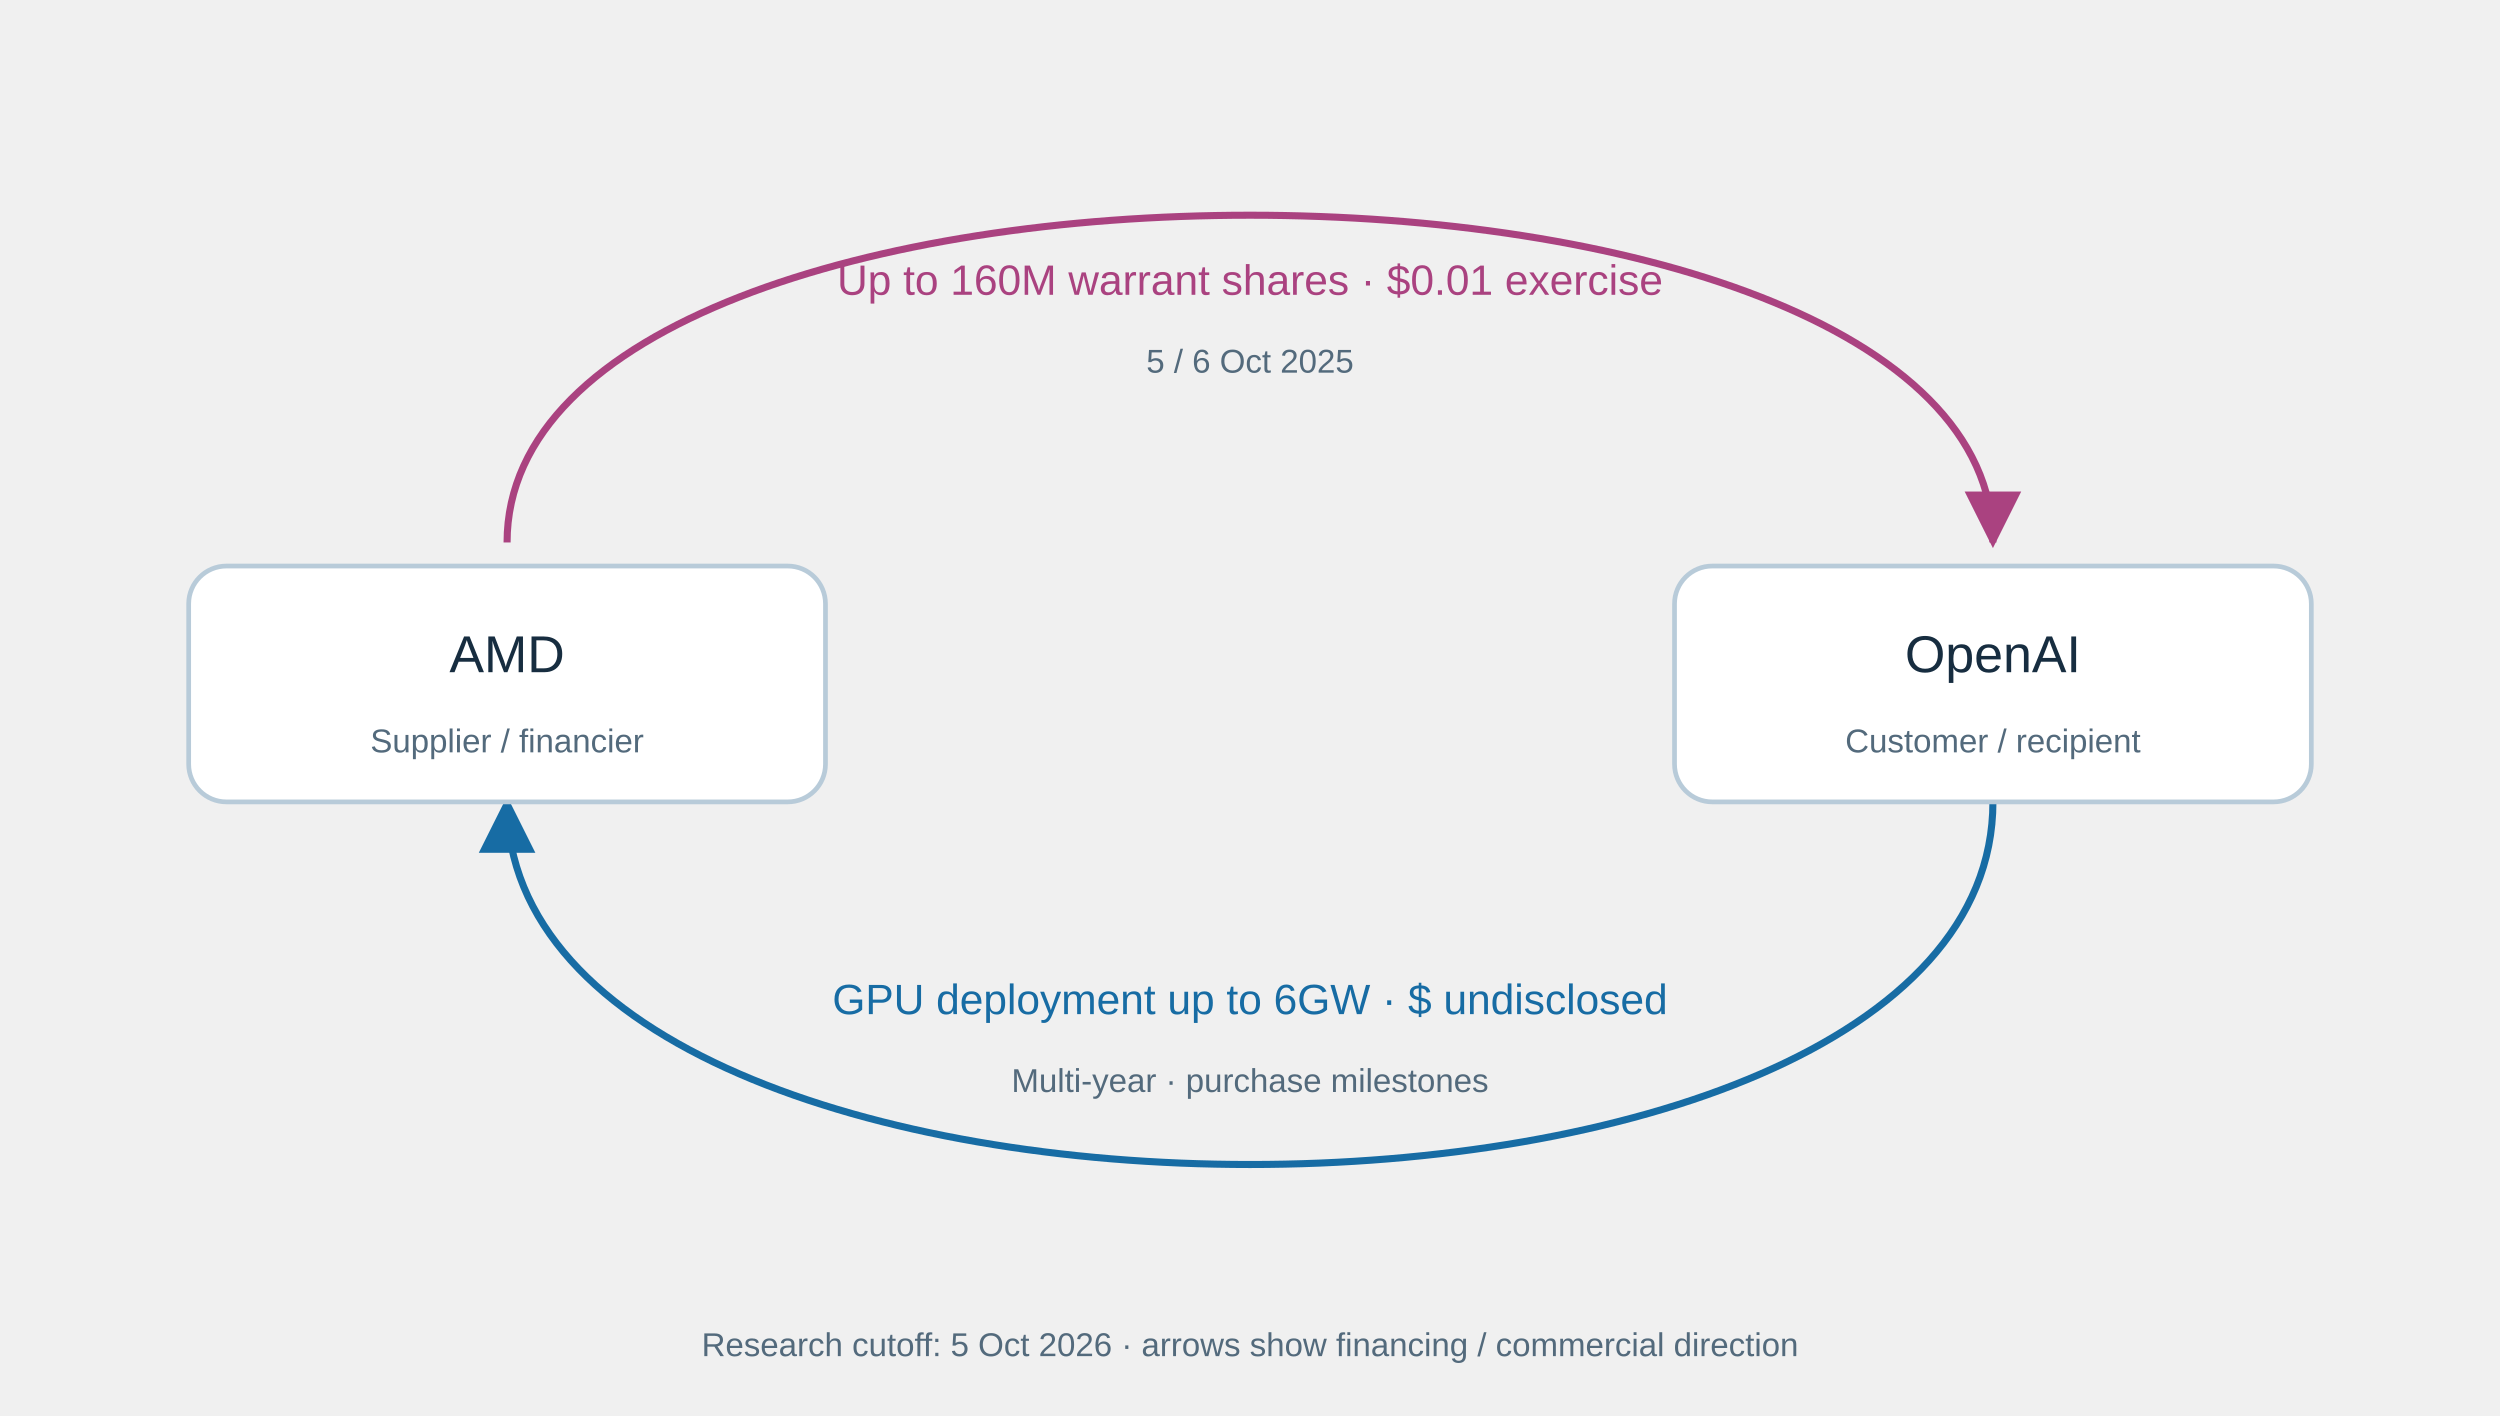
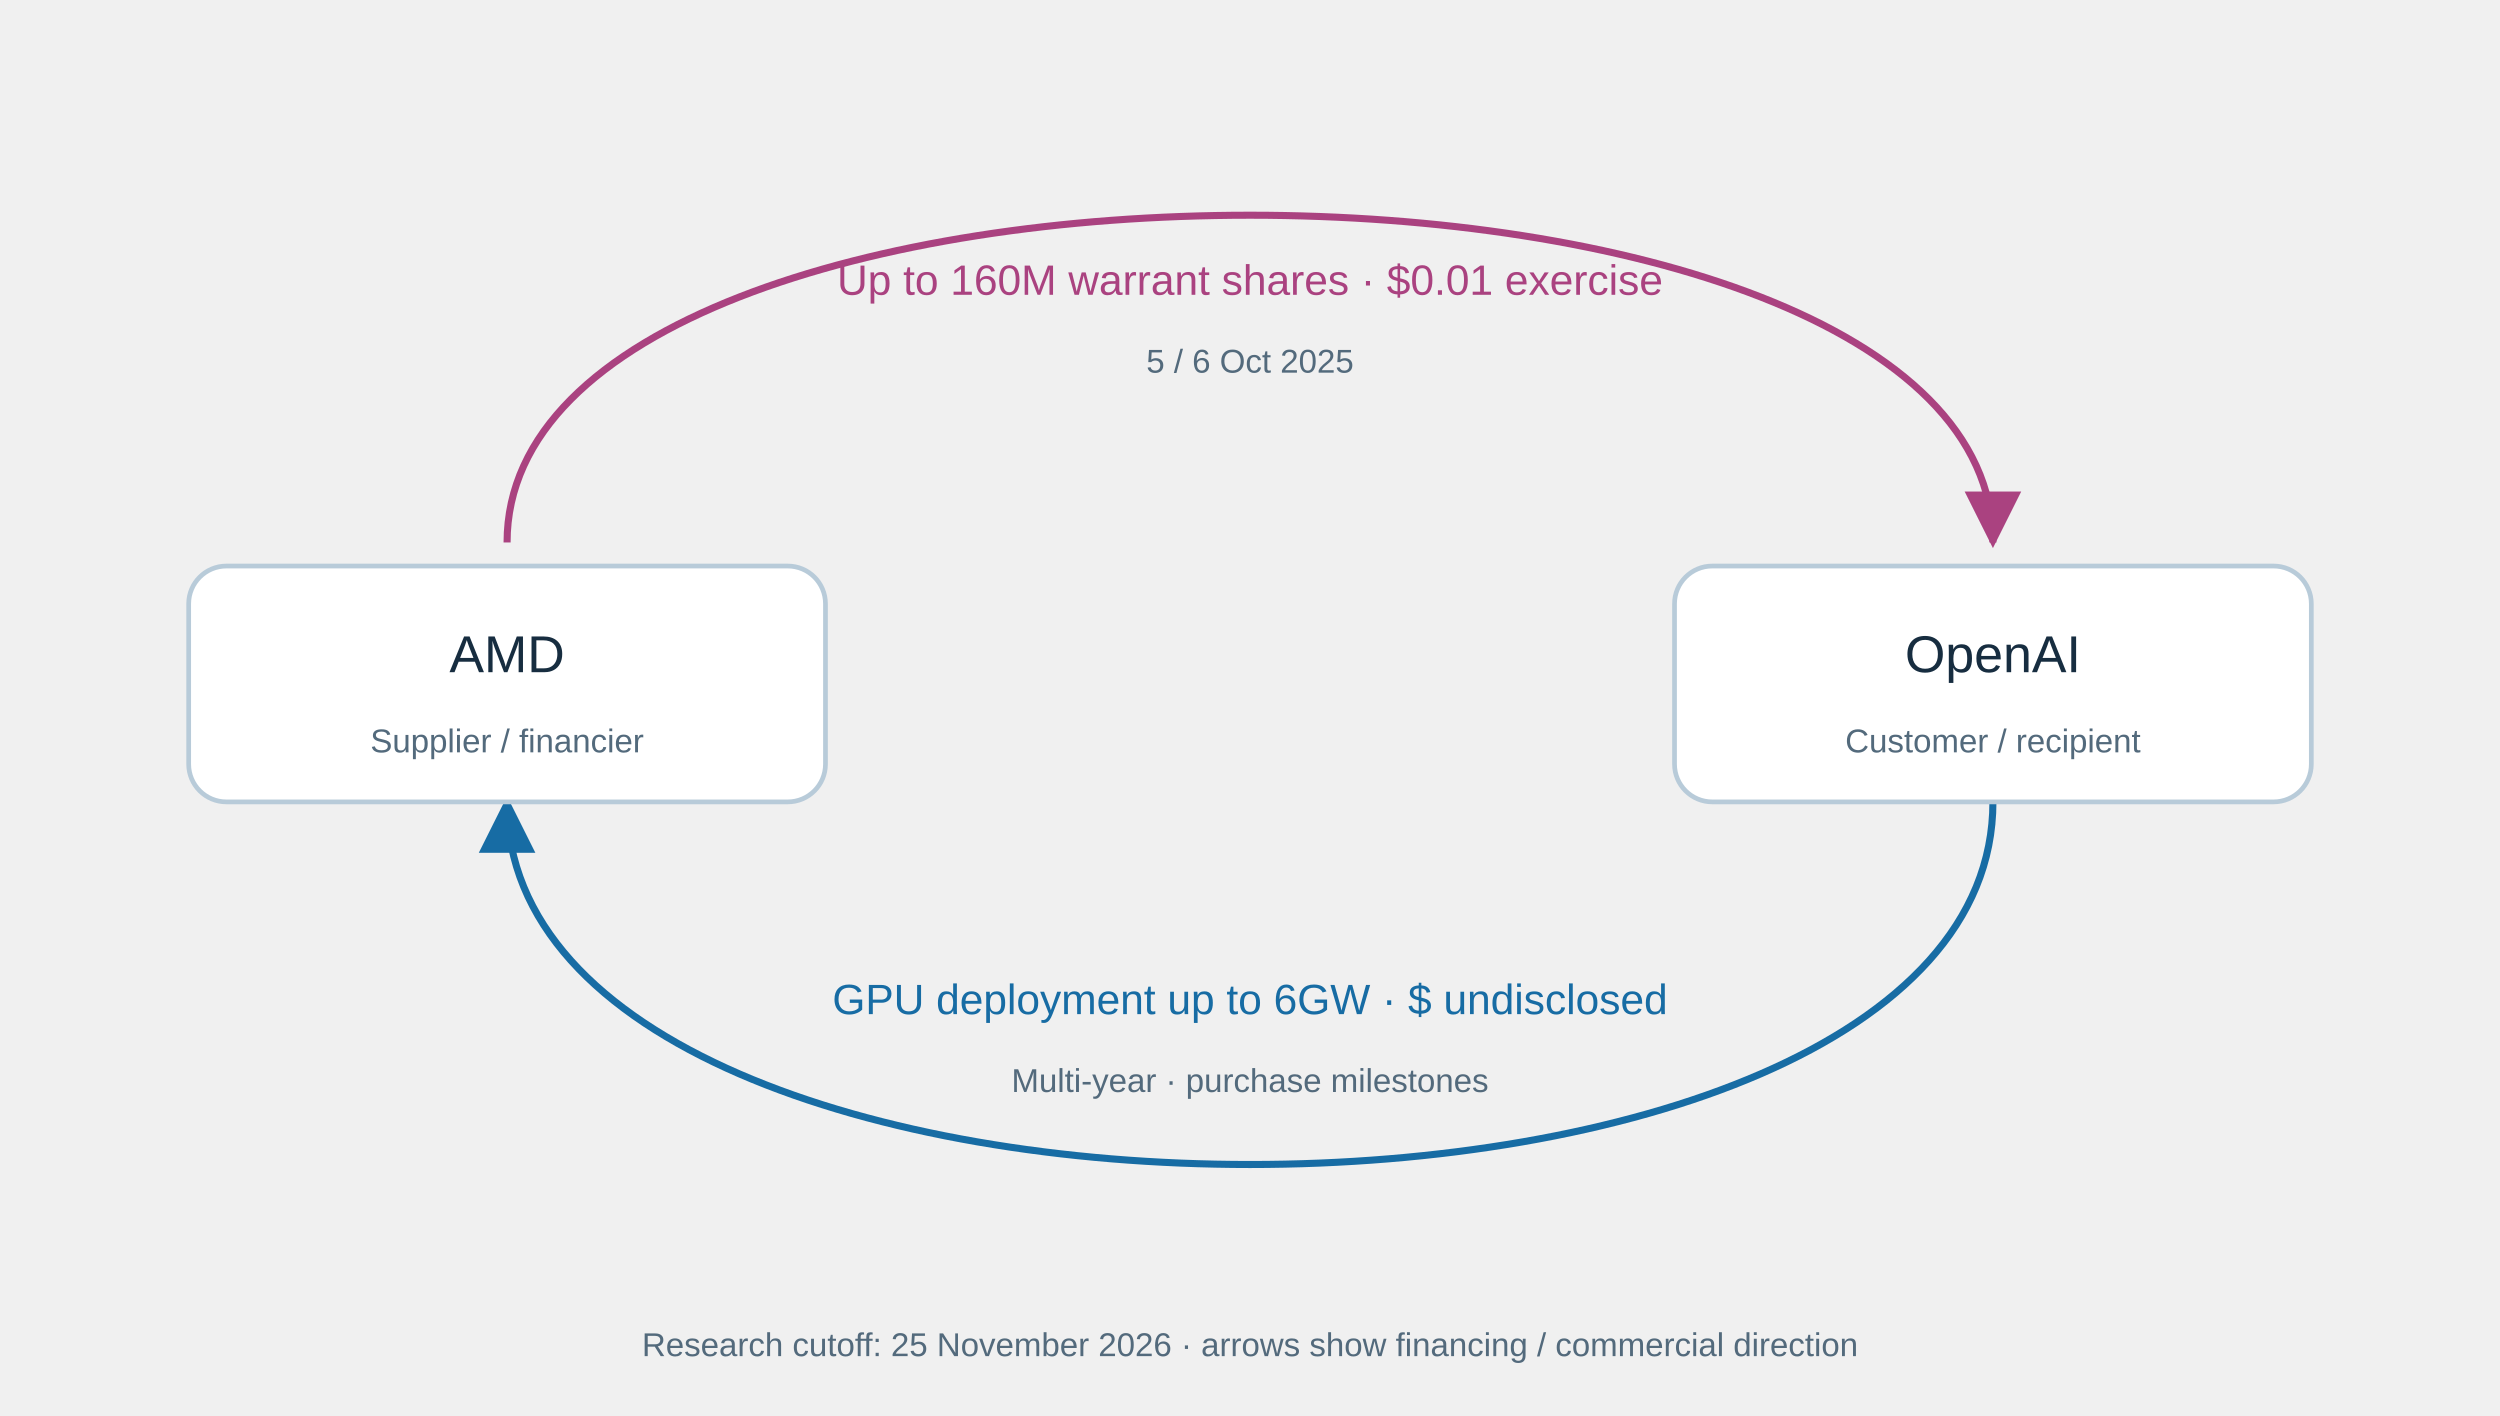
<svg xmlns="http://www.w3.org/2000/svg" viewBox="0 0 1060 600" role="img" aria-labelledby="amd-openai-title amd-openai-desc" style="font-family:Arial,sans-serif;background:#f8fafc">
  <defs>
    <marker id="amd-openai-paid" viewBox="0 0 10 10" refX="9" refY="5" markerWidth="8" markerHeight="8" orient="auto-start-reverse">
      <path d="M0 0 L10 5 L0 10 z" fill="#7045b6" />
    </marker>
    <marker id="amd-openai-commitment" viewBox="0 0 10 10" refX="9" refY="5" markerWidth="8" markerHeight="8" orient="auto-start-reverse">
      <path d="M0 0 L10 5 L0 10 z" fill="#7045b6" />
    </marker>
    <marker id="amd-openai-purchase" viewBox="0 0 10 10" refX="9" refY="5" markerWidth="8" markerHeight="8" orient="auto-start-reverse">
      <path d="M0 0 L10 5 L0 10 z" fill="#176ca4" />
    </marker>
    <marker id="amd-openai-guarantee" viewBox="0 0 10 10" refX="9" refY="5" markerWidth="8" markerHeight="8" orient="auto-start-reverse">
      <path d="M0 0 L10 5 L0 10 z" fill="#a16a0a" />
    </marker>
    <marker id="amd-openai-incentive" viewBox="0 0 10 10" refX="9" refY="5" markerWidth="8" markerHeight="8" orient="auto-start-reverse">
      <path d="M0 0 L10 5 L0 10 z" fill="#aa4280" />
    </marker>
  </defs>
  <path d="M 215 230 C 215 45 845 45 845 230" fill="none" stroke="#aa4280" stroke-width="3" marker-end="url(#amd-openai-incentive)" />
  <text x="530" y="125" text-anchor="middle" font-size="18" fill="#aa4280">Up to 160M warrant shares · $0.01 exercise</text>
  <text x="530" y="158" text-anchor="middle" font-size="14" fill="#536a7c">5 / 6 Oct 2025</text>
  <path d="M 845 340 C 845 545 215 545 215 340" fill="none" stroke="#176ca4" stroke-width="3" marker-end="url(#amd-openai-purchase)" />
  <text x="530" y="430" text-anchor="middle" font-size="18" fill="#176ca4">GPU deployment up to 6GW · $ undisclosed</text>
  <text x="530" y="463" text-anchor="middle" font-size="14" fill="#536a7c">Multi-year · purchase milestones</text>
  <rect x="80" y="240" width="270" height="100" rx="16" fill="#fff" stroke="#b8cbd9" stroke-width="2" />
  <text x="215" y="285" text-anchor="middle" font-size="22" fill="#172d40">AMD</text>
  <text x="215" y="319" text-anchor="middle" font-size="14" fill="#536a7c">Supplier / financier</text>
  <rect x="710" y="240" width="270" height="100" rx="16" fill="#fff" stroke="#b8cbd9" stroke-width="2" />
  <text x="845" y="285" text-anchor="middle" font-size="22" fill="#172d40">OpenAI</text>
  <text x="845" y="319" text-anchor="middle" font-size="14" fill="#536a7c">Customer / recipient</text>
-   <text x="530" y="575" text-anchor="middle" font-size="14" fill="#536a7c">Research cutoff: 5 Oct 2026 · arrows show financing / commercial direction</text>
+   <text x="530" y="575" text-anchor="middle" font-size="14" fill="#536a7c">Research cutoff: 25 November 2026 · arrows show financing / commercial direction</text>
</svg>
